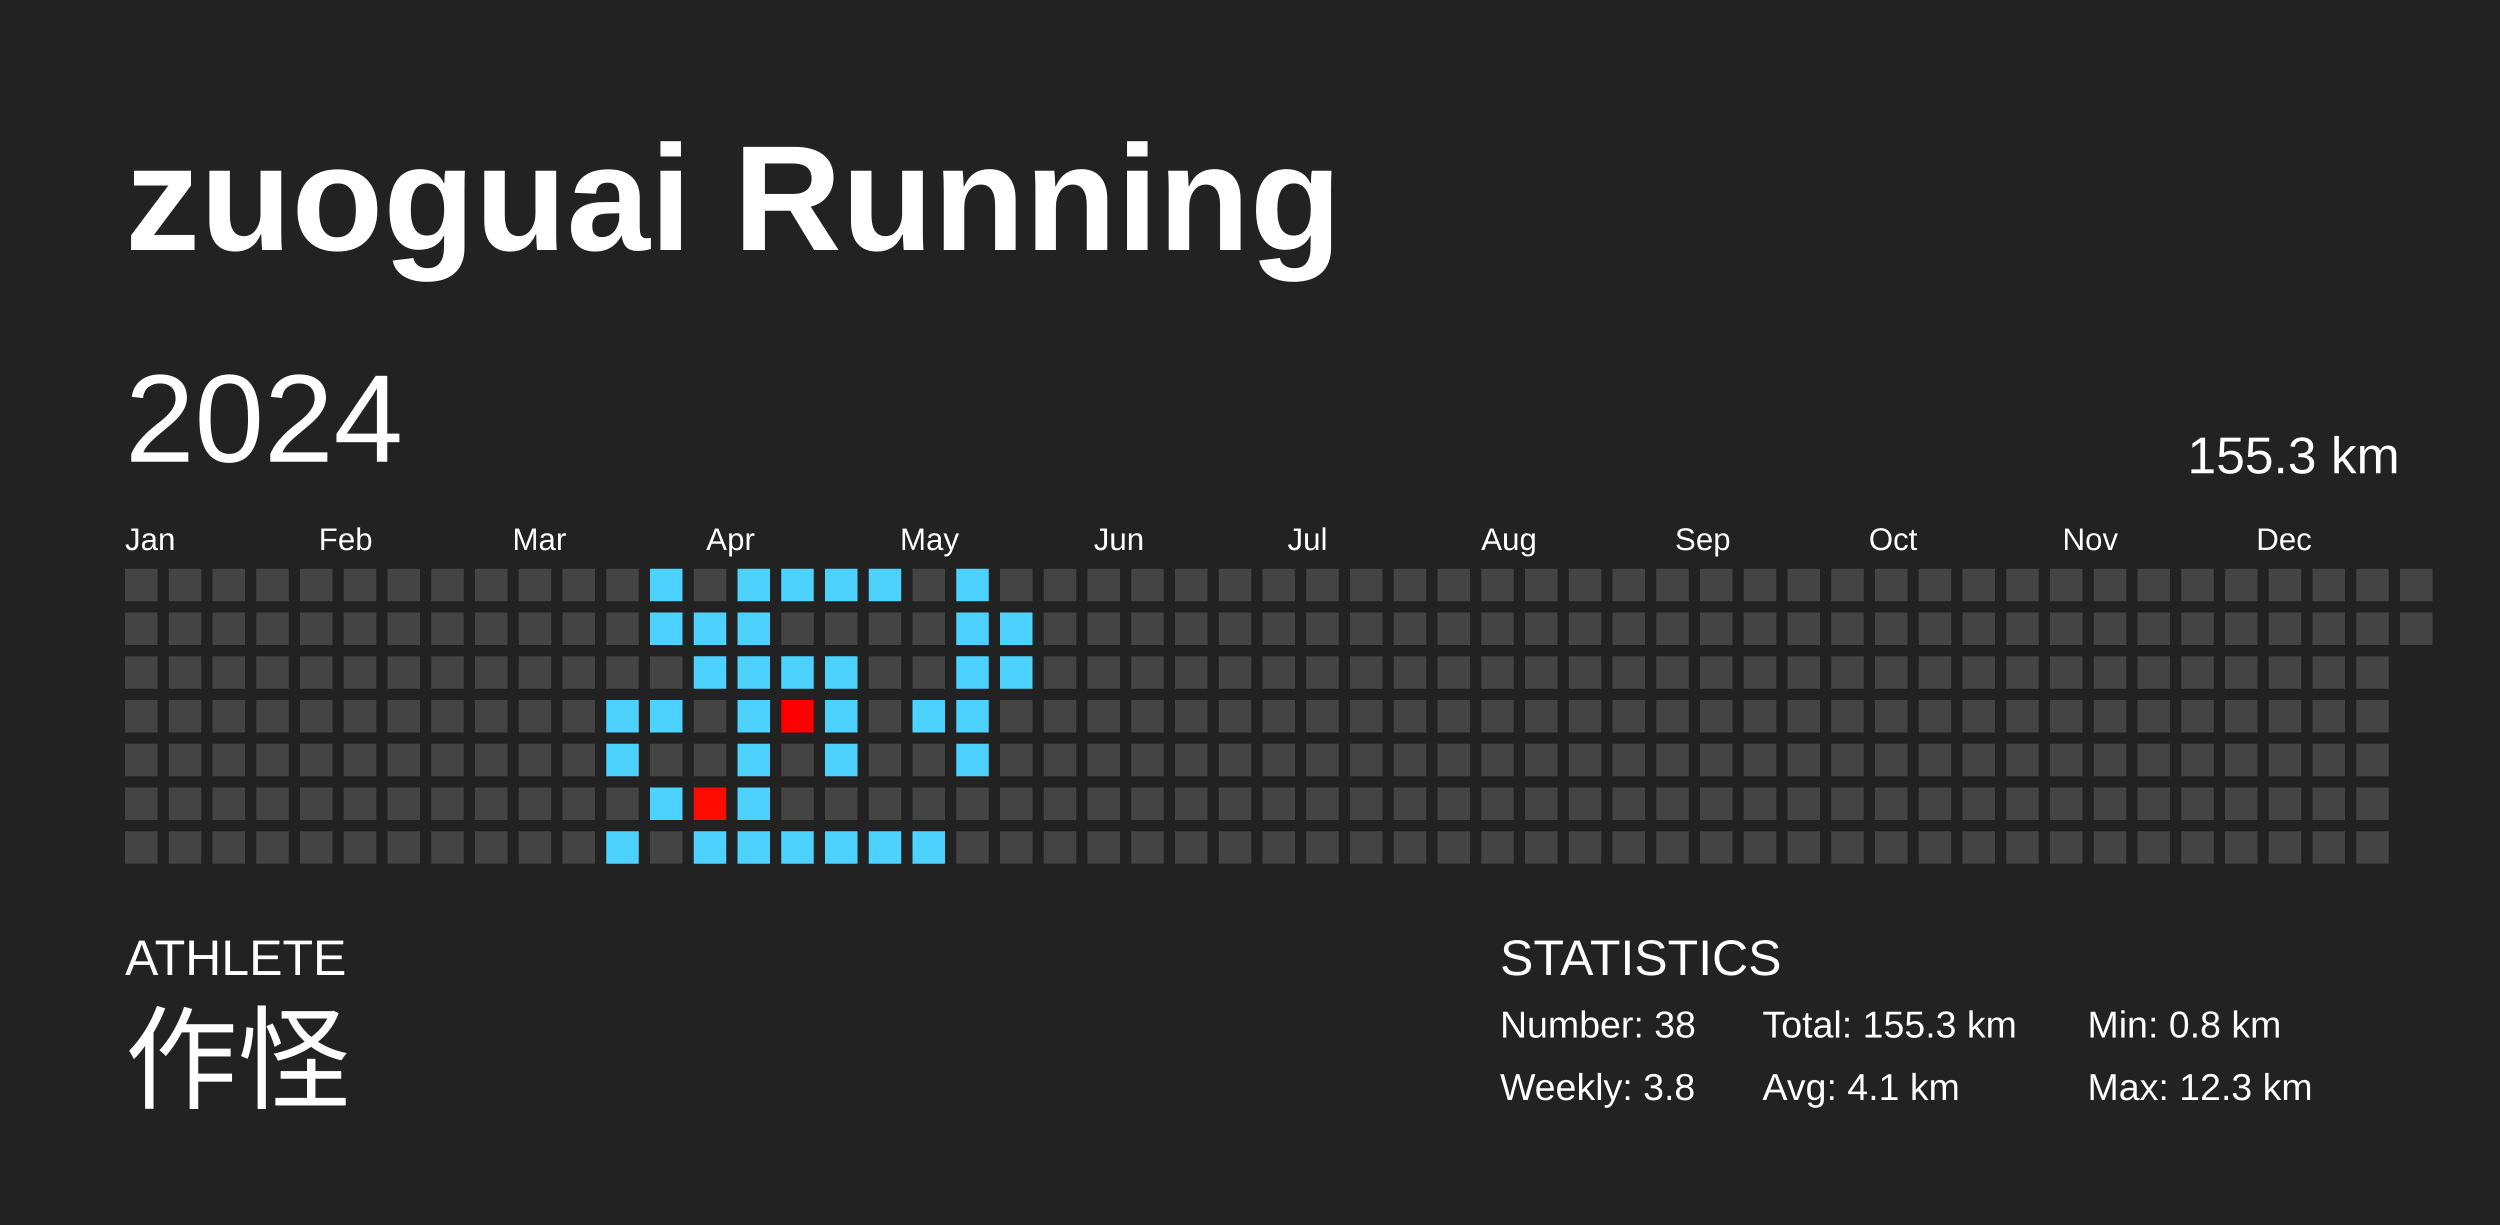
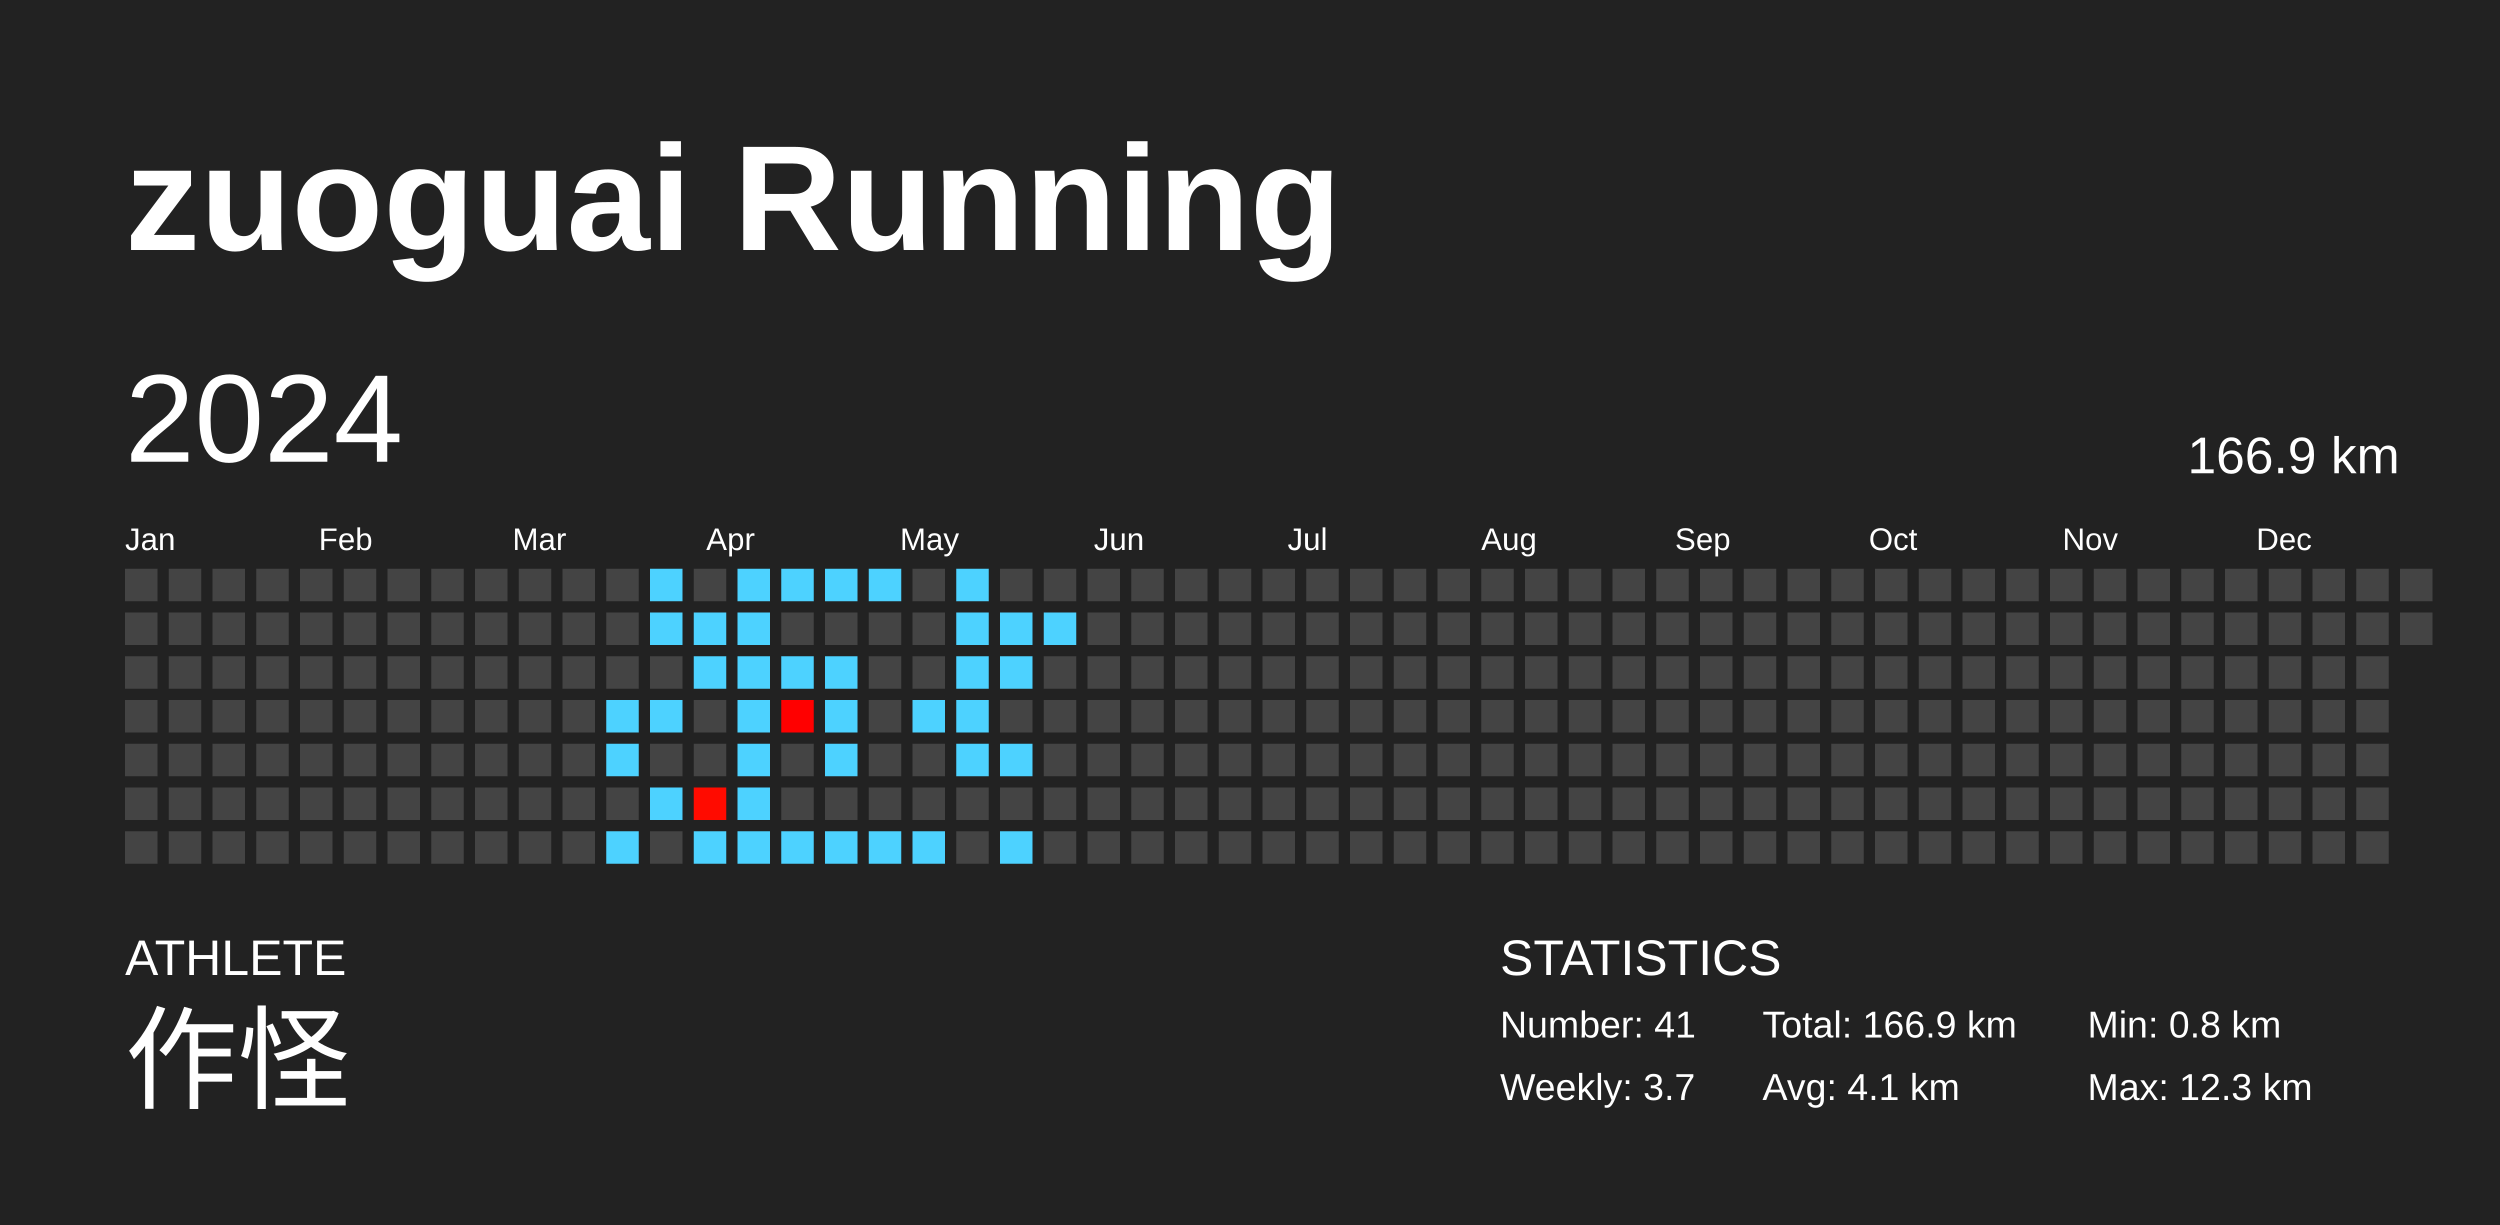
<svg xmlns="http://www.w3.org/2000/svg" baseProfile="full" height="98mm" version="1.1" viewBox="0,0,200,98" width="200mm">
  <defs />
  <rect fill="#222222" height="98" width="200" x="0" y="0" />
  <text fill="#FFFFFF" style="font-size:12px; font-family:Arial; font-weight:bold;" x="10" y="20">zuoguai Running</text>
  <text fill="#FFFFFF" style="font-size:4px; font-family:Arial" x="10" y="78">ATHLETE</text>
  <text fill="#FFFFFF" style="font-size:9px; font-family:Arial" x="10" y="88">作怪</text>
  <text fill="#FFFFFF" style="font-size:4px; font-family:Arial" x="120" y="78">STATISTICS</text>
-   <text fill="#FFFFFF" style="font-size:3px; font-family:Arial" x="120" y="83">Number: 38</text>
-   <text fill="#FFFFFF" style="font-size:3px; font-family:Arial" x="120" y="88">Weekly: 3.8</text>
-   <text fill="#FFFFFF" style="font-size:3px; font-family:Arial" x="141" y="83">Total: 155.3 km</text>
+   <text fill="#FFFFFF" style="font-size:3px; font-family:Arial" x="120" y="83">Number: 41</text>
+   <text fill="#FFFFFF" style="font-size:3px; font-family:Arial" x="120" y="88">Weekly: 3.7</text>
+   <text fill="#FFFFFF" style="font-size:3px; font-family:Arial" x="141" y="83">Total: 166.9 km</text>
  <text fill="#FFFFFF" style="font-size:3px; font-family:Arial" x="141" y="88">Avg: 4.1 km</text>
  <text fill="#FFFFFF" style="font-size:3px; font-family:Arial" x="167" y="83">Min: 0.8 km</text>
  <text fill="#FFFFFF" style="font-size:3px; font-family:Arial" x="167" y="88">Max: 12.3 km</text>
  <text dominant-baseline="hanging" fill="#FFFFFF" style="font-size:10.0px; font-family:Arial;" x="10" y="30">2024</text>
-   <text dominant-baseline="hanging" fill="#FFFFFF" style="font-size:4.125px; font-family:Arial;" x="175" y="35">155.3 km</text>
+   <text dominant-baseline="hanging" fill="#FFFFFF" style="font-size:4.125px; font-family:Arial;" x="175" y="35">166.9 km</text>
  <text fill="#FFFFFF" style="font-size:2.5px; font-family:Arial" x="10.0" y="44">Jan</text>
  <text fill="#FFFFFF" style="font-size:2.5px; font-family:Arial" x="25.5" y="44">Feb</text>
  <text fill="#FFFFFF" style="font-size:2.5px; font-family:Arial" x="41.0" y="44">Mar</text>
  <text fill="#FFFFFF" style="font-size:2.5px; font-family:Arial" x="56.5" y="44">Apr</text>
  <text fill="#FFFFFF" style="font-size:2.5px; font-family:Arial" x="72.0" y="44">May</text>
  <text fill="#FFFFFF" style="font-size:2.5px; font-family:Arial" x="87.5" y="44">Jun</text>
  <text fill="#FFFFFF" style="font-size:2.5px; font-family:Arial" x="103.0" y="44">Jul</text>
  <text fill="#FFFFFF" style="font-size:2.5px; font-family:Arial" x="118.5" y="44">Aug</text>
  <text fill="#FFFFFF" style="font-size:2.5px; font-family:Arial" x="134.0" y="44">Sep</text>
  <text fill="#FFFFFF" style="font-size:2.5px; font-family:Arial" x="149.5" y="44">Oct</text>
  <text fill="#FFFFFF" style="font-size:2.5px; font-family:Arial" x="165.0" y="44">Nov</text>
  <text fill="#FFFFFF" style="font-size:2.5px; font-family:Arial" x="180.5" y="44">Dec</text>
  <rect fill="#444444" height="2.6" width="2.6" x="10.0" y="45.5" />
  <rect fill="#444444" height="2.6" width="2.6" x="10.0" y="49.0" />
  <rect fill="#444444" height="2.6" width="2.6" x="10.0" y="52.5" />
  <rect fill="#444444" height="2.6" width="2.6" x="10.0" y="56.0" />
  <rect fill="#444444" height="2.6" width="2.6" x="10.0" y="59.5" />
  <rect fill="#444444" height="2.6" width="2.6" x="10.0" y="63.0" />
  <rect fill="#444444" height="2.6" width="2.6" x="10.0" y="66.5" />
  <rect fill="#444444" height="2.6" width="2.6" x="13.5" y="45.5" />
  <rect fill="#444444" height="2.6" width="2.6" x="13.5" y="49.0" />
  <rect fill="#444444" height="2.6" width="2.6" x="13.5" y="52.5" />
  <rect fill="#444444" height="2.6" width="2.6" x="13.5" y="56.0" />
  <rect fill="#444444" height="2.6" width="2.6" x="13.5" y="59.5" />
  <rect fill="#444444" height="2.6" width="2.6" x="13.5" y="63.0" />
  <rect fill="#444444" height="2.6" width="2.6" x="13.5" y="66.5" />
  <rect fill="#444444" height="2.6" width="2.6" x="17.0" y="45.5" />
  <rect fill="#444444" height="2.6" width="2.6" x="17.0" y="49.0" />
  <rect fill="#444444" height="2.6" width="2.6" x="17.0" y="52.5" />
  <rect fill="#444444" height="2.6" width="2.6" x="17.0" y="56.0" />
  <rect fill="#444444" height="2.6" width="2.6" x="17.0" y="59.5" />
  <rect fill="#444444" height="2.6" width="2.6" x="17.0" y="63.0" />
  <rect fill="#444444" height="2.6" width="2.6" x="17.0" y="66.5" />
  <rect fill="#444444" height="2.6" width="2.6" x="20.5" y="45.5" />
  <rect fill="#444444" height="2.6" width="2.6" x="20.5" y="49.0" />
  <rect fill="#444444" height="2.6" width="2.6" x="20.5" y="52.5" />
  <rect fill="#444444" height="2.6" width="2.6" x="20.5" y="56.0" />
  <rect fill="#444444" height="2.6" width="2.6" x="20.5" y="59.5" />
  <rect fill="#444444" height="2.6" width="2.6" x="20.5" y="63.0" />
  <rect fill="#444444" height="2.6" width="2.6" x="20.5" y="66.5" />
  <rect fill="#444444" height="2.6" width="2.6" x="24.0" y="45.5" />
  <rect fill="#444444" height="2.6" width="2.6" x="24.0" y="49.0" />
  <rect fill="#444444" height="2.6" width="2.6" x="24.0" y="52.5" />
  <rect fill="#444444" height="2.6" width="2.6" x="24.0" y="56.0" />
  <rect fill="#444444" height="2.6" width="2.6" x="24.0" y="59.5" />
  <rect fill="#444444" height="2.6" width="2.6" x="24.0" y="63.0" />
  <rect fill="#444444" height="2.6" width="2.6" x="24.0" y="66.5" />
  <rect fill="#444444" height="2.6" width="2.6" x="27.5" y="45.5" />
  <rect fill="#444444" height="2.6" width="2.6" x="27.5" y="49.0" />
  <rect fill="#444444" height="2.6" width="2.6" x="27.5" y="52.5" />
  <rect fill="#444444" height="2.6" width="2.6" x="27.5" y="56.0" />
  <rect fill="#444444" height="2.6" width="2.6" x="27.5" y="59.5" />
  <rect fill="#444444" height="2.6" width="2.6" x="27.5" y="63.0" />
  <rect fill="#444444" height="2.6" width="2.6" x="27.5" y="66.5" />
  <rect fill="#444444" height="2.6" width="2.6" x="31.0" y="45.5" />
  <rect fill="#444444" height="2.6" width="2.6" x="31.0" y="49.0" />
  <rect fill="#444444" height="2.6" width="2.6" x="31.0" y="52.5" />
  <rect fill="#444444" height="2.6" width="2.6" x="31.0" y="56.0" />
  <rect fill="#444444" height="2.6" width="2.6" x="31.0" y="59.5" />
  <rect fill="#444444" height="2.6" width="2.6" x="31.0" y="63.0" />
  <rect fill="#444444" height="2.6" width="2.6" x="31.0" y="66.5" />
  <rect fill="#444444" height="2.6" width="2.6" x="34.5" y="45.5" />
  <rect fill="#444444" height="2.6" width="2.6" x="34.5" y="49.0" />
  <rect fill="#444444" height="2.6" width="2.6" x="34.5" y="52.5" />
  <rect fill="#444444" height="2.6" width="2.6" x="34.5" y="56.0" />
  <rect fill="#444444" height="2.6" width="2.6" x="34.5" y="59.5" />
  <rect fill="#444444" height="2.6" width="2.6" x="34.5" y="63.0" />
  <rect fill="#444444" height="2.6" width="2.6" x="34.5" y="66.5" />
  <rect fill="#444444" height="2.6" width="2.6" x="38.0" y="45.5" />
  <rect fill="#444444" height="2.6" width="2.6" x="38.0" y="49.0" />
  <rect fill="#444444" height="2.6" width="2.6" x="38.0" y="52.5" />
  <rect fill="#444444" height="2.6" width="2.6" x="38.0" y="56.0" />
  <rect fill="#444444" height="2.6" width="2.6" x="38.0" y="59.5" />
  <rect fill="#444444" height="2.6" width="2.6" x="38.0" y="63.0" />
  <rect fill="#444444" height="2.6" width="2.6" x="38.0" y="66.5" />
  <rect fill="#444444" height="2.6" width="2.6" x="41.5" y="45.5" />
  <rect fill="#444444" height="2.6" width="2.6" x="41.5" y="49.0" />
  <rect fill="#444444" height="2.6" width="2.6" x="41.5" y="52.5" />
  <rect fill="#444444" height="2.6" width="2.6" x="41.5" y="56.0" />
  <rect fill="#444444" height="2.6" width="2.6" x="41.5" y="59.5" />
  <rect fill="#444444" height="2.6" width="2.6" x="41.5" y="63.0" />
  <rect fill="#444444" height="2.6" width="2.6" x="41.5" y="66.5" />
  <rect fill="#444444" height="2.6" width="2.6" x="45.0" y="45.5" />
  <rect fill="#444444" height="2.6" width="2.6" x="45.0" y="49.0" />
  <rect fill="#444444" height="2.6" width="2.6" x="45.0" y="52.5" />
  <rect fill="#444444" height="2.6" width="2.6" x="45.0" y="56.0" />
  <rect fill="#444444" height="2.6" width="2.6" x="45.0" y="59.5" />
  <rect fill="#444444" height="2.6" width="2.6" x="45.0" y="63.0" />
  <rect fill="#444444" height="2.6" width="2.6" x="45.0" y="66.5" />
  <rect fill="#444444" height="2.6" width="2.6" x="48.5" y="45.5" />
  <rect fill="#444444" height="2.6" width="2.6" x="48.5" y="49.0" />
  <rect fill="#444444" height="2.6" width="2.6" x="48.5" y="52.5" />
  <rect fill="#4dd2ff" height="2.6" width="2.6" x="48.5" y="56.0" />
  <rect fill="#4dd2ff" height="2.6" width="2.6" x="48.5" y="59.5" />
  <rect fill="#444444" height="2.6" width="2.6" x="48.5" y="63.0" />
  <rect fill="#4dd2ff" height="2.6" width="2.6" x="48.5" y="66.5" />
  <rect fill="#4dd2ff" height="2.6" width="2.6" x="52.0" y="45.5" />
  <rect fill="#4dd2ff" height="2.6" width="2.6" x="52.0" y="49.0" />
  <rect fill="#444444" height="2.6" width="2.6" x="52.0" y="52.5" />
  <rect fill="#4dd2ff" height="2.6" width="2.6" x="52.0" y="56.0" />
  <rect fill="#444444" height="2.6" width="2.6" x="52.0" y="59.5" />
  <rect fill="#4dd2ff" height="2.6" width="2.6" x="52.0" y="63.0" />
  <rect fill="#444444" height="2.6" width="2.6" x="52.0" y="66.5" />
  <rect fill="#444444" height="2.6" width="2.6" x="55.5" y="45.5" />
  <rect fill="#4dd2ff" height="2.6" width="2.6" x="55.5" y="49.0" />
  <rect fill="#4dd2ff" height="2.6" width="2.6" x="55.5" y="52.5" />
  <rect fill="#444444" height="2.6" width="2.6" x="55.5" y="56.0" />
  <rect fill="#444444" height="2.6" width="2.6" x="55.5" y="59.5" />
  <rect fill="#ff0b00" height="2.6" width="2.6" x="55.5" y="63.0" />
  <rect fill="#4dd2ff" height="2.6" width="2.6" x="55.5" y="66.5" />
  <rect fill="#4dd2ff" height="2.6" width="2.6" x="59.0" y="45.5" />
  <rect fill="#4dd2ff" height="2.6" width="2.6" x="59.0" y="49.0" />
  <rect fill="#4dd2ff" height="2.6" width="2.6" x="59.0" y="52.5" />
  <rect fill="#4dd2ff" height="2.6" width="2.6" x="59.0" y="56.0" />
  <rect fill="#4dd2ff" height="2.6" width="2.6" x="59.0" y="59.5" />
  <rect fill="#4dd2ff" height="2.6" width="2.6" x="59.0" y="63.0" />
  <rect fill="#4dd2ff" height="2.6" width="2.6" x="59.0" y="66.5" />
  <rect fill="#4dd2ff" height="2.6" width="2.6" x="62.5" y="45.5" />
  <rect fill="#444444" height="2.6" width="2.6" x="62.5" y="49.0" />
  <rect fill="#4dd2ff" height="2.6" width="2.6" x="62.5" y="52.5" />
  <rect fill="#ff0000" height="2.6" width="2.6" x="62.5" y="56.0" />
  <rect fill="#444444" height="2.6" width="2.6" x="62.5" y="59.5" />
  <rect fill="#444444" height="2.6" width="2.6" x="62.5" y="63.0" />
  <rect fill="#4dd2ff" height="2.6" width="2.6" x="62.5" y="66.5" />
  <rect fill="#4dd2ff" height="2.6" width="2.6" x="66.0" y="45.5" />
  <rect fill="#444444" height="2.6" width="2.6" x="66.0" y="49.0" />
  <rect fill="#4dd2ff" height="2.6" width="2.6" x="66.0" y="52.5" />
  <rect fill="#4dd2ff" height="2.6" width="2.6" x="66.0" y="56.0" />
  <rect fill="#4dd2ff" height="2.6" width="2.6" x="66.0" y="59.5" />
  <rect fill="#444444" height="2.6" width="2.6" x="66.0" y="63.0" />
  <rect fill="#4dd2ff" height="2.6" width="2.6" x="66.0" y="66.5" />
  <rect fill="#4dd2ff" height="2.6" width="2.6" x="69.5" y="45.5" />
  <rect fill="#444444" height="2.6" width="2.6" x="69.5" y="49.0" />
  <rect fill="#444444" height="2.6" width="2.6" x="69.5" y="52.5" />
  <rect fill="#444444" height="2.6" width="2.6" x="69.5" y="56.0" />
  <rect fill="#444444" height="2.6" width="2.6" x="69.5" y="59.5" />
  <rect fill="#444444" height="2.6" width="2.6" x="69.5" y="63.0" />
  <rect fill="#4dd2ff" height="2.6" width="2.6" x="69.5" y="66.5" />
  <rect fill="#444444" height="2.6" width="2.6" x="73.0" y="45.5" />
  <rect fill="#444444" height="2.6" width="2.6" x="73.0" y="49.0" />
  <rect fill="#444444" height="2.6" width="2.6" x="73.0" y="52.5" />
  <rect fill="#4dd2ff" height="2.6" width="2.6" x="73.0" y="56.0" />
  <rect fill="#444444" height="2.6" width="2.6" x="73.0" y="59.5" />
  <rect fill="#444444" height="2.6" width="2.6" x="73.0" y="63.0" />
  <rect fill="#4dd2ff" height="2.6" width="2.6" x="73.0" y="66.5" />
  <rect fill="#4dd2ff" height="2.6" width="2.6" x="76.5" y="45.5" />
  <rect fill="#4dd2ff" height="2.6" width="2.6" x="76.5" y="49.0" />
  <rect fill="#4dd2ff" height="2.6" width="2.6" x="76.5" y="52.5" />
  <rect fill="#4dd2ff" height="2.6" width="2.6" x="76.5" y="56.0" />
  <rect fill="#4dd2ff" height="2.6" width="2.6" x="76.5" y="59.5" />
  <rect fill="#444444" height="2.6" width="2.6" x="76.5" y="63.0" />
  <rect fill="#444444" height="2.6" width="2.6" x="76.5" y="66.5" />
  <rect fill="#444444" height="2.6" width="2.6" x="80.0" y="45.5" />
  <rect fill="#4dd2ff" height="2.6" width="2.6" x="80.0" y="49.0" />
  <rect fill="#4dd2ff" height="2.6" width="2.6" x="80.0" y="52.5" />
  <rect fill="#444444" height="2.6" width="2.6" x="80.0" y="56.0" />
-   <rect fill="#444444" height="2.6" width="2.6" x="80.0" y="59.5" />
+   <rect fill="#4dd2ff" height="2.6" width="2.6" x="80.0" y="59.5" />
  <rect fill="#444444" height="2.6" width="2.6" x="80.0" y="63.0" />
-   <rect fill="#444444" height="2.6" width="2.6" x="80.0" y="66.5" />
+   <rect fill="#4dd2ff" height="2.6" width="2.6" x="80.0" y="66.5" />
  <rect fill="#444444" height="2.6" width="2.6" x="83.5" y="45.5" />
-   <rect fill="#444444" height="2.6" width="2.6" x="83.5" y="49.0" />
+   <rect fill="#4dd2ff" height="2.6" width="2.6" x="83.5" y="49.0" />
  <rect fill="#444444" height="2.6" width="2.6" x="83.5" y="52.5" />
  <rect fill="#444444" height="2.6" width="2.6" x="83.5" y="56.0" />
  <rect fill="#444444" height="2.6" width="2.6" x="83.5" y="59.5" />
  <rect fill="#444444" height="2.6" width="2.6" x="83.5" y="63.0" />
  <rect fill="#444444" height="2.6" width="2.6" x="83.5" y="66.5" />
  <rect fill="#444444" height="2.6" width="2.6" x="87.0" y="45.5" />
  <rect fill="#444444" height="2.6" width="2.6" x="87.0" y="49.0" />
  <rect fill="#444444" height="2.6" width="2.6" x="87.0" y="52.5" />
  <rect fill="#444444" height="2.6" width="2.6" x="87.0" y="56.0" />
  <rect fill="#444444" height="2.6" width="2.6" x="87.0" y="59.5" />
  <rect fill="#444444" height="2.6" width="2.6" x="87.0" y="63.0" />
  <rect fill="#444444" height="2.6" width="2.6" x="87.0" y="66.5" />
  <rect fill="#444444" height="2.6" width="2.6" x="90.5" y="45.5" />
  <rect fill="#444444" height="2.6" width="2.6" x="90.5" y="49.0" />
  <rect fill="#444444" height="2.6" width="2.6" x="90.5" y="52.5" />
  <rect fill="#444444" height="2.6" width="2.6" x="90.5" y="56.0" />
  <rect fill="#444444" height="2.6" width="2.6" x="90.5" y="59.5" />
  <rect fill="#444444" height="2.6" width="2.6" x="90.5" y="63.0" />
  <rect fill="#444444" height="2.6" width="2.6" x="90.5" y="66.5" />
  <rect fill="#444444" height="2.6" width="2.6" x="94.0" y="45.5" />
  <rect fill="#444444" height="2.6" width="2.6" x="94.0" y="49.0" />
  <rect fill="#444444" height="2.6" width="2.6" x="94.0" y="52.5" />
  <rect fill="#444444" height="2.6" width="2.6" x="94.0" y="56.0" />
  <rect fill="#444444" height="2.6" width="2.6" x="94.0" y="59.5" />
  <rect fill="#444444" height="2.6" width="2.6" x="94.0" y="63.0" />
  <rect fill="#444444" height="2.6" width="2.6" x="94.0" y="66.5" />
  <rect fill="#444444" height="2.6" width="2.6" x="97.5" y="45.5" />
  <rect fill="#444444" height="2.6" width="2.6" x="97.5" y="49.0" />
  <rect fill="#444444" height="2.6" width="2.6" x="97.5" y="52.5" />
  <rect fill="#444444" height="2.6" width="2.6" x="97.5" y="56.0" />
  <rect fill="#444444" height="2.6" width="2.6" x="97.5" y="59.5" />
  <rect fill="#444444" height="2.6" width="2.6" x="97.5" y="63.0" />
  <rect fill="#444444" height="2.6" width="2.6" x="97.5" y="66.5" />
  <rect fill="#444444" height="2.6" width="2.6" x="101.0" y="45.5" />
  <rect fill="#444444" height="2.6" width="2.6" x="101.0" y="49.0" />
  <rect fill="#444444" height="2.6" width="2.6" x="101.0" y="52.5" />
  <rect fill="#444444" height="2.6" width="2.6" x="101.0" y="56.0" />
  <rect fill="#444444" height="2.6" width="2.6" x="101.0" y="59.5" />
  <rect fill="#444444" height="2.6" width="2.6" x="101.0" y="63.0" />
  <rect fill="#444444" height="2.6" width="2.6" x="101.0" y="66.5" />
  <rect fill="#444444" height="2.6" width="2.6" x="104.5" y="45.5" />
  <rect fill="#444444" height="2.6" width="2.6" x="104.5" y="49.0" />
  <rect fill="#444444" height="2.6" width="2.6" x="104.5" y="52.5" />
  <rect fill="#444444" height="2.6" width="2.6" x="104.5" y="56.0" />
  <rect fill="#444444" height="2.6" width="2.6" x="104.5" y="59.5" />
  <rect fill="#444444" height="2.6" width="2.6" x="104.5" y="63.0" />
  <rect fill="#444444" height="2.6" width="2.6" x="104.5" y="66.5" />
  <rect fill="#444444" height="2.6" width="2.6" x="108.0" y="45.5" />
  <rect fill="#444444" height="2.6" width="2.6" x="108.0" y="49.0" />
  <rect fill="#444444" height="2.6" width="2.6" x="108.0" y="52.5" />
  <rect fill="#444444" height="2.6" width="2.6" x="108.0" y="56.0" />
  <rect fill="#444444" height="2.6" width="2.6" x="108.0" y="59.5" />
  <rect fill="#444444" height="2.6" width="2.6" x="108.0" y="63.0" />
  <rect fill="#444444" height="2.6" width="2.6" x="108.0" y="66.5" />
  <rect fill="#444444" height="2.6" width="2.6" x="111.5" y="45.5" />
  <rect fill="#444444" height="2.6" width="2.6" x="111.5" y="49.0" />
  <rect fill="#444444" height="2.6" width="2.6" x="111.5" y="52.5" />
  <rect fill="#444444" height="2.6" width="2.6" x="111.5" y="56.0" />
  <rect fill="#444444" height="2.6" width="2.6" x="111.5" y="59.5" />
  <rect fill="#444444" height="2.6" width="2.6" x="111.5" y="63.0" />
  <rect fill="#444444" height="2.6" width="2.6" x="111.5" y="66.5" />
  <rect fill="#444444" height="2.6" width="2.6" x="115.0" y="45.5" />
  <rect fill="#444444" height="2.6" width="2.6" x="115.0" y="49.0" />
  <rect fill="#444444" height="2.6" width="2.6" x="115.0" y="52.5" />
  <rect fill="#444444" height="2.6" width="2.6" x="115.0" y="56.0" />
  <rect fill="#444444" height="2.6" width="2.6" x="115.0" y="59.5" />
  <rect fill="#444444" height="2.6" width="2.6" x="115.0" y="63.0" />
  <rect fill="#444444" height="2.6" width="2.6" x="115.0" y="66.5" />
  <rect fill="#444444" height="2.6" width="2.6" x="118.5" y="45.5" />
  <rect fill="#444444" height="2.6" width="2.6" x="118.5" y="49.0" />
  <rect fill="#444444" height="2.6" width="2.6" x="118.5" y="52.5" />
  <rect fill="#444444" height="2.6" width="2.6" x="118.5" y="56.0" />
  <rect fill="#444444" height="2.6" width="2.6" x="118.5" y="59.5" />
  <rect fill="#444444" height="2.6" width="2.6" x="118.5" y="63.0" />
  <rect fill="#444444" height="2.6" width="2.6" x="118.5" y="66.5" />
  <rect fill="#444444" height="2.6" width="2.6" x="122.0" y="45.5" />
  <rect fill="#444444" height="2.6" width="2.6" x="122.0" y="49.0" />
  <rect fill="#444444" height="2.6" width="2.6" x="122.0" y="52.5" />
  <rect fill="#444444" height="2.6" width="2.6" x="122.0" y="56.0" />
  <rect fill="#444444" height="2.6" width="2.6" x="122.0" y="59.5" />
  <rect fill="#444444" height="2.6" width="2.6" x="122.0" y="63.0" />
  <rect fill="#444444" height="2.6" width="2.6" x="122.0" y="66.5" />
  <rect fill="#444444" height="2.6" width="2.6" x="125.5" y="45.5" />
  <rect fill="#444444" height="2.6" width="2.6" x="125.5" y="49.0" />
  <rect fill="#444444" height="2.6" width="2.6" x="125.5" y="52.5" />
  <rect fill="#444444" height="2.6" width="2.6" x="125.5" y="56.0" />
  <rect fill="#444444" height="2.6" width="2.6" x="125.5" y="59.5" />
  <rect fill="#444444" height="2.6" width="2.6" x="125.5" y="63.0" />
  <rect fill="#444444" height="2.6" width="2.6" x="125.5" y="66.5" />
  <rect fill="#444444" height="2.6" width="2.6" x="129.0" y="45.5" />
  <rect fill="#444444" height="2.6" width="2.6" x="129.0" y="49.0" />
  <rect fill="#444444" height="2.6" width="2.6" x="129.0" y="52.5" />
  <rect fill="#444444" height="2.6" width="2.6" x="129.0" y="56.0" />
  <rect fill="#444444" height="2.6" width="2.6" x="129.0" y="59.5" />
  <rect fill="#444444" height="2.6" width="2.6" x="129.0" y="63.0" />
  <rect fill="#444444" height="2.6" width="2.6" x="129.0" y="66.5" />
  <rect fill="#444444" height="2.6" width="2.6" x="132.5" y="45.5" />
  <rect fill="#444444" height="2.6" width="2.6" x="132.5" y="49.0" />
  <rect fill="#444444" height="2.6" width="2.6" x="132.5" y="52.5" />
  <rect fill="#444444" height="2.6" width="2.6" x="132.5" y="56.0" />
  <rect fill="#444444" height="2.6" width="2.6" x="132.5" y="59.5" />
  <rect fill="#444444" height="2.6" width="2.6" x="132.5" y="63.0" />
  <rect fill="#444444" height="2.6" width="2.6" x="132.5" y="66.5" />
  <rect fill="#444444" height="2.6" width="2.6" x="136.0" y="45.5" />
  <rect fill="#444444" height="2.6" width="2.6" x="136.0" y="49.0" />
  <rect fill="#444444" height="2.6" width="2.6" x="136.0" y="52.5" />
  <rect fill="#444444" height="2.6" width="2.6" x="136.0" y="56.0" />
  <rect fill="#444444" height="2.6" width="2.6" x="136.0" y="59.5" />
  <rect fill="#444444" height="2.6" width="2.6" x="136.0" y="63.0" />
  <rect fill="#444444" height="2.6" width="2.6" x="136.0" y="66.5" />
  <rect fill="#444444" height="2.6" width="2.6" x="139.5" y="45.5" />
  <rect fill="#444444" height="2.6" width="2.6" x="139.5" y="49.0" />
  <rect fill="#444444" height="2.6" width="2.6" x="139.5" y="52.5" />
  <rect fill="#444444" height="2.6" width="2.6" x="139.5" y="56.0" />
  <rect fill="#444444" height="2.6" width="2.6" x="139.5" y="59.5" />
  <rect fill="#444444" height="2.6" width="2.6" x="139.5" y="63.0" />
  <rect fill="#444444" height="2.6" width="2.6" x="139.5" y="66.5" />
  <rect fill="#444444" height="2.6" width="2.6" x="143.0" y="45.5" />
  <rect fill="#444444" height="2.6" width="2.6" x="143.0" y="49.0" />
  <rect fill="#444444" height="2.6" width="2.6" x="143.0" y="52.5" />
  <rect fill="#444444" height="2.6" width="2.6" x="143.0" y="56.0" />
  <rect fill="#444444" height="2.6" width="2.6" x="143.0" y="59.5" />
  <rect fill="#444444" height="2.6" width="2.6" x="143.0" y="63.0" />
  <rect fill="#444444" height="2.6" width="2.6" x="143.0" y="66.5" />
  <rect fill="#444444" height="2.6" width="2.6" x="146.5" y="45.5" />
  <rect fill="#444444" height="2.6" width="2.6" x="146.5" y="49.0" />
  <rect fill="#444444" height="2.6" width="2.6" x="146.5" y="52.5" />
  <rect fill="#444444" height="2.6" width="2.6" x="146.5" y="56.0" />
  <rect fill="#444444" height="2.6" width="2.6" x="146.5" y="59.5" />
  <rect fill="#444444" height="2.6" width="2.6" x="146.5" y="63.0" />
  <rect fill="#444444" height="2.6" width="2.6" x="146.5" y="66.5" />
  <rect fill="#444444" height="2.6" width="2.6" x="150.0" y="45.5" />
  <rect fill="#444444" height="2.6" width="2.6" x="150.0" y="49.0" />
  <rect fill="#444444" height="2.6" width="2.6" x="150.0" y="52.5" />
  <rect fill="#444444" height="2.6" width="2.6" x="150.0" y="56.0" />
  <rect fill="#444444" height="2.6" width="2.6" x="150.0" y="59.5" />
  <rect fill="#444444" height="2.6" width="2.6" x="150.0" y="63.0" />
  <rect fill="#444444" height="2.6" width="2.6" x="150.0" y="66.5" />
  <rect fill="#444444" height="2.6" width="2.6" x="153.5" y="45.5" />
  <rect fill="#444444" height="2.6" width="2.6" x="153.5" y="49.0" />
  <rect fill="#444444" height="2.6" width="2.6" x="153.5" y="52.5" />
  <rect fill="#444444" height="2.6" width="2.6" x="153.5" y="56.0" />
  <rect fill="#444444" height="2.6" width="2.6" x="153.5" y="59.5" />
  <rect fill="#444444" height="2.6" width="2.6" x="153.5" y="63.0" />
  <rect fill="#444444" height="2.6" width="2.6" x="153.5" y="66.5" />
  <rect fill="#444444" height="2.6" width="2.6" x="157.0" y="45.5" />
  <rect fill="#444444" height="2.6" width="2.6" x="157.0" y="49.0" />
  <rect fill="#444444" height="2.6" width="2.6" x="157.0" y="52.5" />
  <rect fill="#444444" height="2.6" width="2.6" x="157.0" y="56.0" />
  <rect fill="#444444" height="2.6" width="2.6" x="157.0" y="59.5" />
  <rect fill="#444444" height="2.6" width="2.6" x="157.0" y="63.0" />
  <rect fill="#444444" height="2.6" width="2.6" x="157.0" y="66.5" />
  <rect fill="#444444" height="2.6" width="2.6" x="160.5" y="45.5" />
  <rect fill="#444444" height="2.6" width="2.6" x="160.5" y="49.0" />
  <rect fill="#444444" height="2.6" width="2.6" x="160.5" y="52.5" />
  <rect fill="#444444" height="2.6" width="2.6" x="160.5" y="56.0" />
  <rect fill="#444444" height="2.6" width="2.6" x="160.5" y="59.5" />
  <rect fill="#444444" height="2.6" width="2.6" x="160.5" y="63.0" />
  <rect fill="#444444" height="2.6" width="2.6" x="160.5" y="66.5" />
  <rect fill="#444444" height="2.6" width="2.6" x="164.0" y="45.5" />
  <rect fill="#444444" height="2.6" width="2.6" x="164.0" y="49.0" />
  <rect fill="#444444" height="2.6" width="2.6" x="164.0" y="52.5" />
  <rect fill="#444444" height="2.6" width="2.6" x="164.0" y="56.0" />
  <rect fill="#444444" height="2.6" width="2.6" x="164.0" y="59.5" />
  <rect fill="#444444" height="2.6" width="2.6" x="164.0" y="63.0" />
  <rect fill="#444444" height="2.6" width="2.6" x="164.0" y="66.5" />
  <rect fill="#444444" height="2.6" width="2.6" x="167.5" y="45.5" />
  <rect fill="#444444" height="2.6" width="2.6" x="167.5" y="49.0" />
  <rect fill="#444444" height="2.6" width="2.6" x="167.5" y="52.5" />
  <rect fill="#444444" height="2.6" width="2.6" x="167.5" y="56.0" />
  <rect fill="#444444" height="2.6" width="2.6" x="167.5" y="59.5" />
  <rect fill="#444444" height="2.6" width="2.6" x="167.5" y="63.0" />
  <rect fill="#444444" height="2.6" width="2.6" x="167.5" y="66.5" />
  <rect fill="#444444" height="2.6" width="2.6" x="171.0" y="45.5" />
  <rect fill="#444444" height="2.6" width="2.6" x="171.0" y="49.0" />
  <rect fill="#444444" height="2.6" width="2.6" x="171.0" y="52.5" />
  <rect fill="#444444" height="2.6" width="2.6" x="171.0" y="56.0" />
  <rect fill="#444444" height="2.6" width="2.6" x="171.0" y="59.5" />
  <rect fill="#444444" height="2.6" width="2.6" x="171.0" y="63.0" />
  <rect fill="#444444" height="2.6" width="2.6" x="171.0" y="66.5" />
  <rect fill="#444444" height="2.6" width="2.6" x="174.5" y="45.5" />
  <rect fill="#444444" height="2.6" width="2.6" x="174.5" y="49.0" />
  <rect fill="#444444" height="2.6" width="2.6" x="174.5" y="52.5" />
  <rect fill="#444444" height="2.6" width="2.6" x="174.5" y="56.0" />
  <rect fill="#444444" height="2.6" width="2.6" x="174.5" y="59.5" />
  <rect fill="#444444" height="2.6" width="2.6" x="174.5" y="63.0" />
  <rect fill="#444444" height="2.6" width="2.6" x="174.5" y="66.5" />
  <rect fill="#444444" height="2.6" width="2.6" x="178.0" y="45.5" />
  <rect fill="#444444" height="2.6" width="2.6" x="178.0" y="49.0" />
  <rect fill="#444444" height="2.6" width="2.6" x="178.0" y="52.5" />
  <rect fill="#444444" height="2.6" width="2.6" x="178.0" y="56.0" />
  <rect fill="#444444" height="2.6" width="2.6" x="178.0" y="59.5" />
  <rect fill="#444444" height="2.6" width="2.6" x="178.0" y="63.0" />
  <rect fill="#444444" height="2.6" width="2.6" x="178.0" y="66.5" />
  <rect fill="#444444" height="2.6" width="2.6" x="181.5" y="45.5" />
  <rect fill="#444444" height="2.6" width="2.6" x="181.5" y="49.0" />
  <rect fill="#444444" height="2.6" width="2.6" x="181.5" y="52.5" />
  <rect fill="#444444" height="2.6" width="2.6" x="181.5" y="56.0" />
  <rect fill="#444444" height="2.6" width="2.6" x="181.5" y="59.5" />
  <rect fill="#444444" height="2.6" width="2.6" x="181.5" y="63.0" />
  <rect fill="#444444" height="2.6" width="2.6" x="181.5" y="66.5" />
  <rect fill="#444444" height="2.6" width="2.6" x="185.0" y="45.5" />
  <rect fill="#444444" height="2.6" width="2.6" x="185.0" y="49.0" />
  <rect fill="#444444" height="2.6" width="2.6" x="185.0" y="52.5" />
  <rect fill="#444444" height="2.6" width="2.6" x="185.0" y="56.0" />
  <rect fill="#444444" height="2.6" width="2.6" x="185.0" y="59.5" />
  <rect fill="#444444" height="2.6" width="2.6" x="185.0" y="63.0" />
  <rect fill="#444444" height="2.6" width="2.6" x="185.0" y="66.5" />
  <rect fill="#444444" height="2.6" width="2.6" x="188.5" y="45.5" />
  <rect fill="#444444" height="2.6" width="2.6" x="188.5" y="49.0" />
  <rect fill="#444444" height="2.6" width="2.6" x="188.5" y="52.5" />
  <rect fill="#444444" height="2.6" width="2.6" x="188.5" y="56.0" />
  <rect fill="#444444" height="2.6" width="2.6" x="188.5" y="59.5" />
  <rect fill="#444444" height="2.6" width="2.6" x="188.5" y="63.0" />
  <rect fill="#444444" height="2.6" width="2.6" x="188.5" y="66.5" />
  <rect fill="#444444" height="2.6" width="2.6" x="192.0" y="45.5" />
  <rect fill="#444444" height="2.6" width="2.6" x="192.0" y="49.0" />
</svg>
